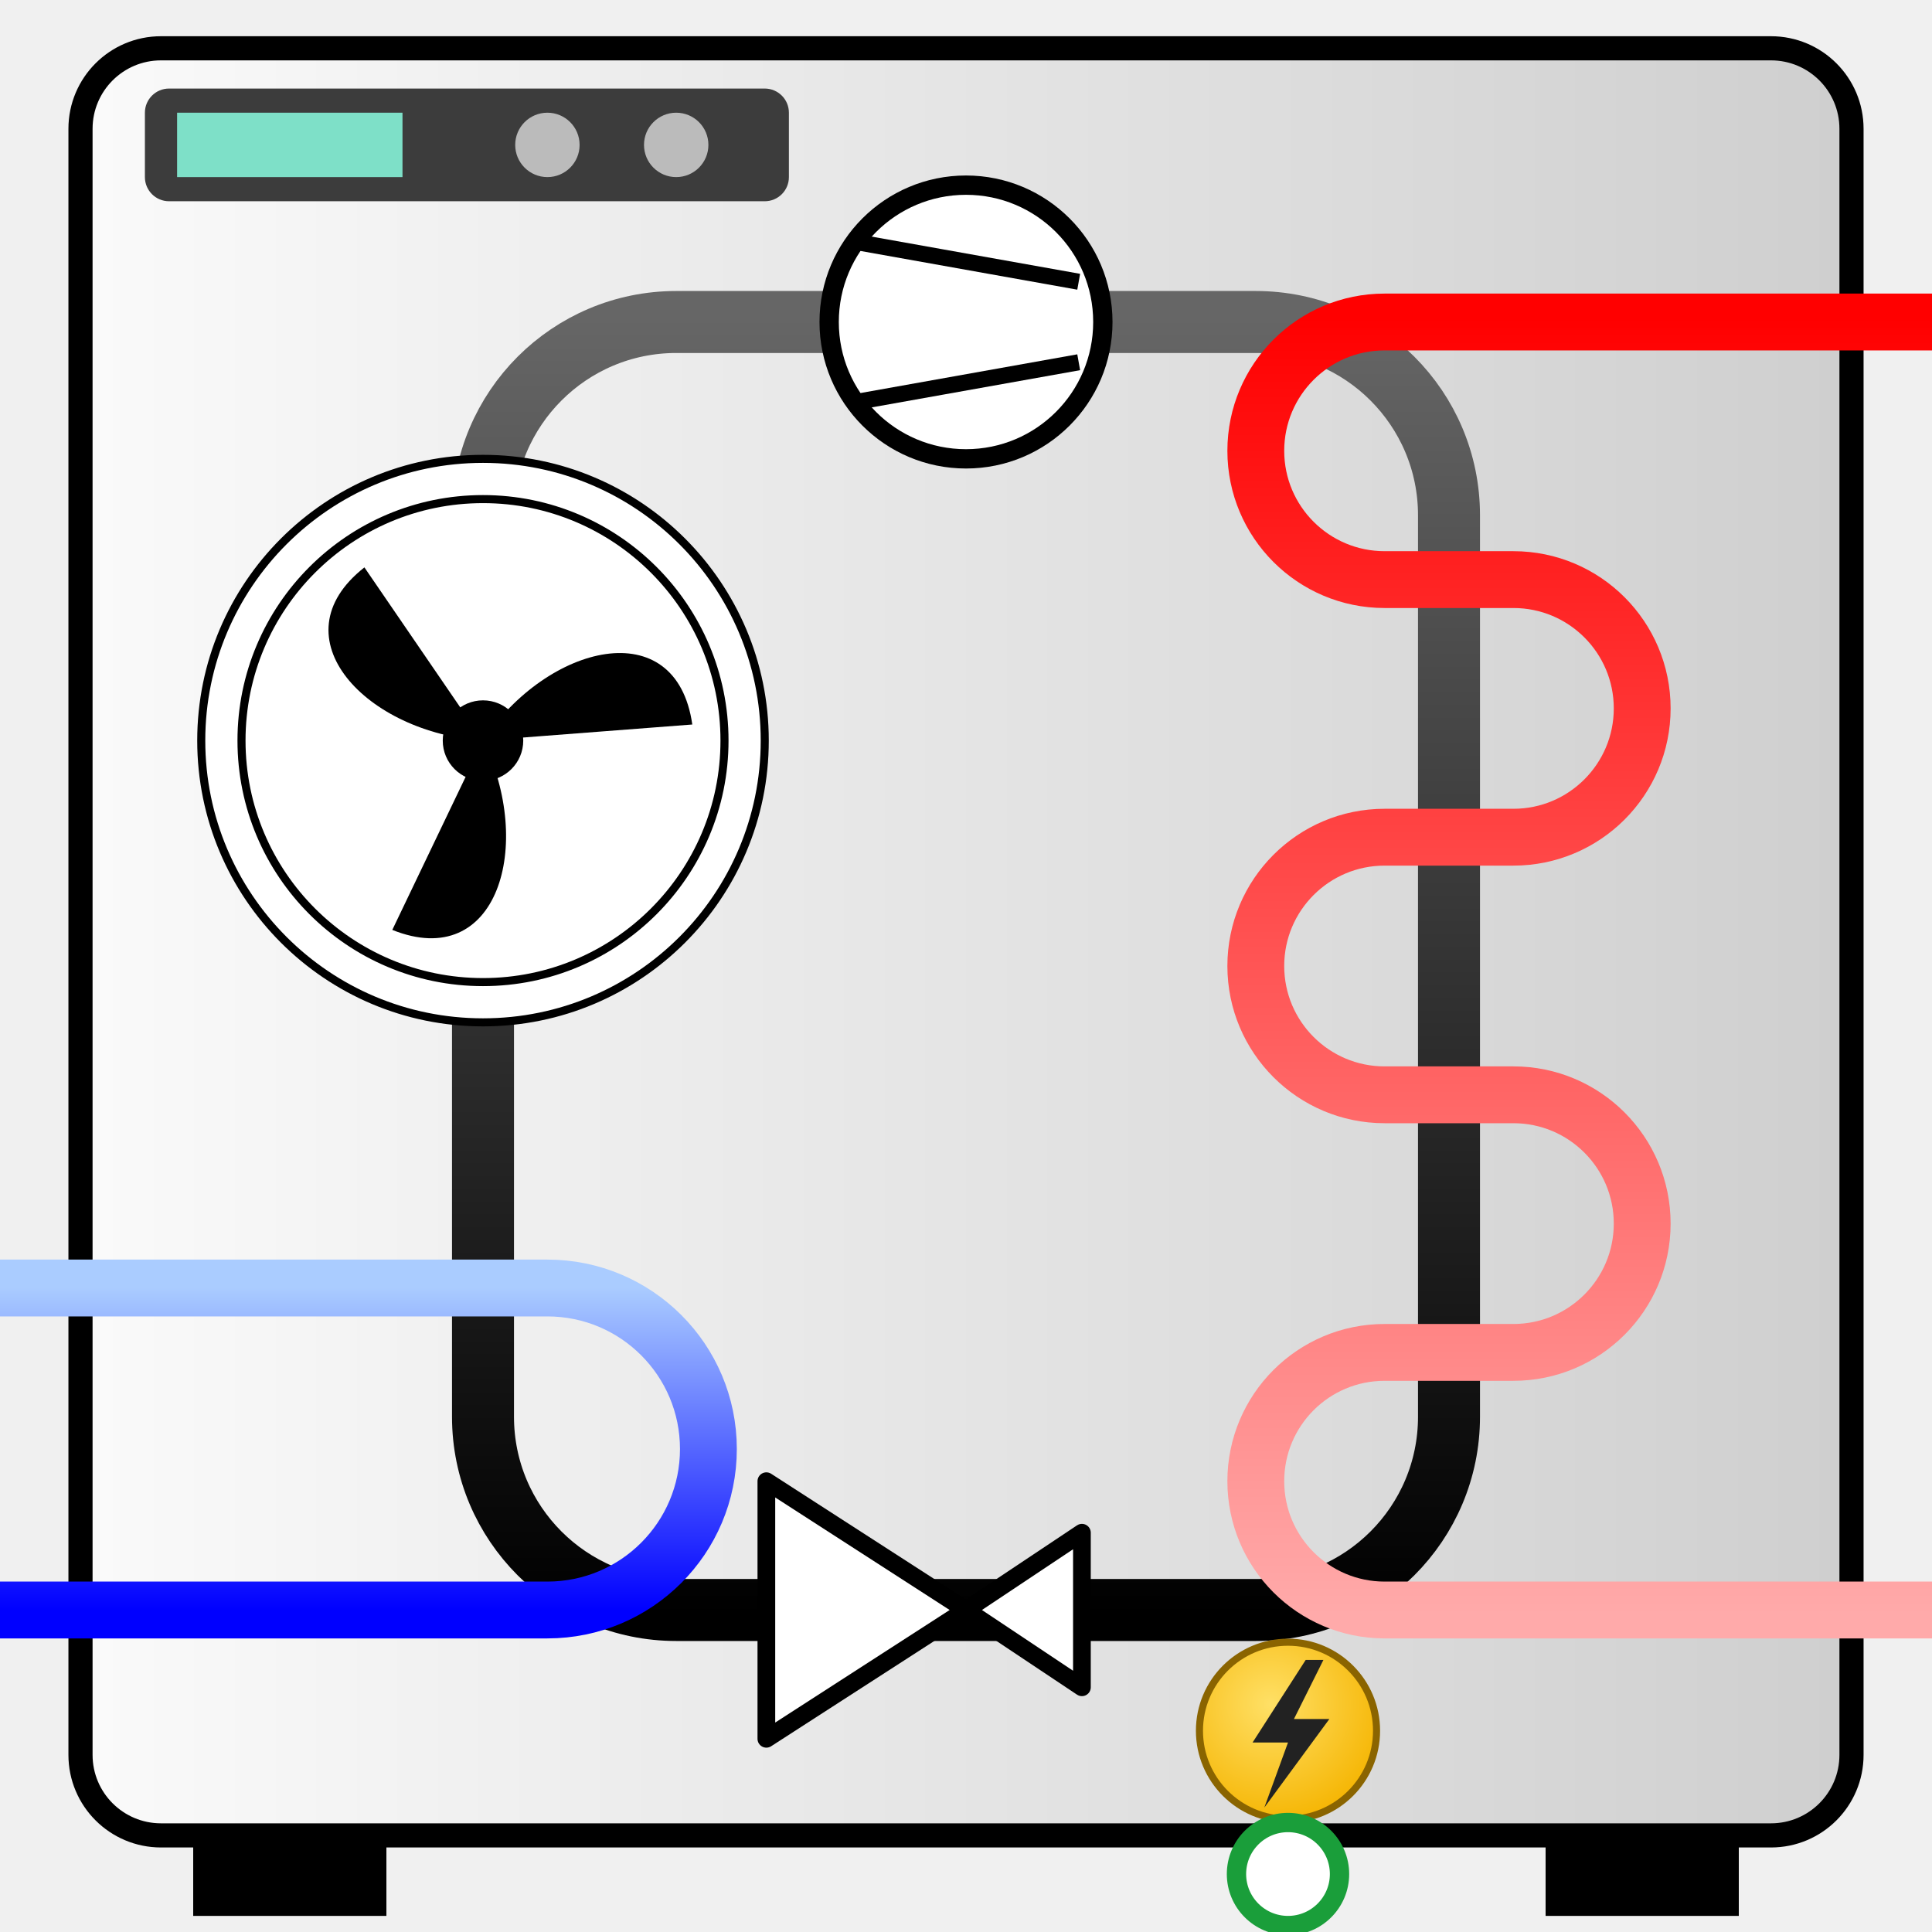
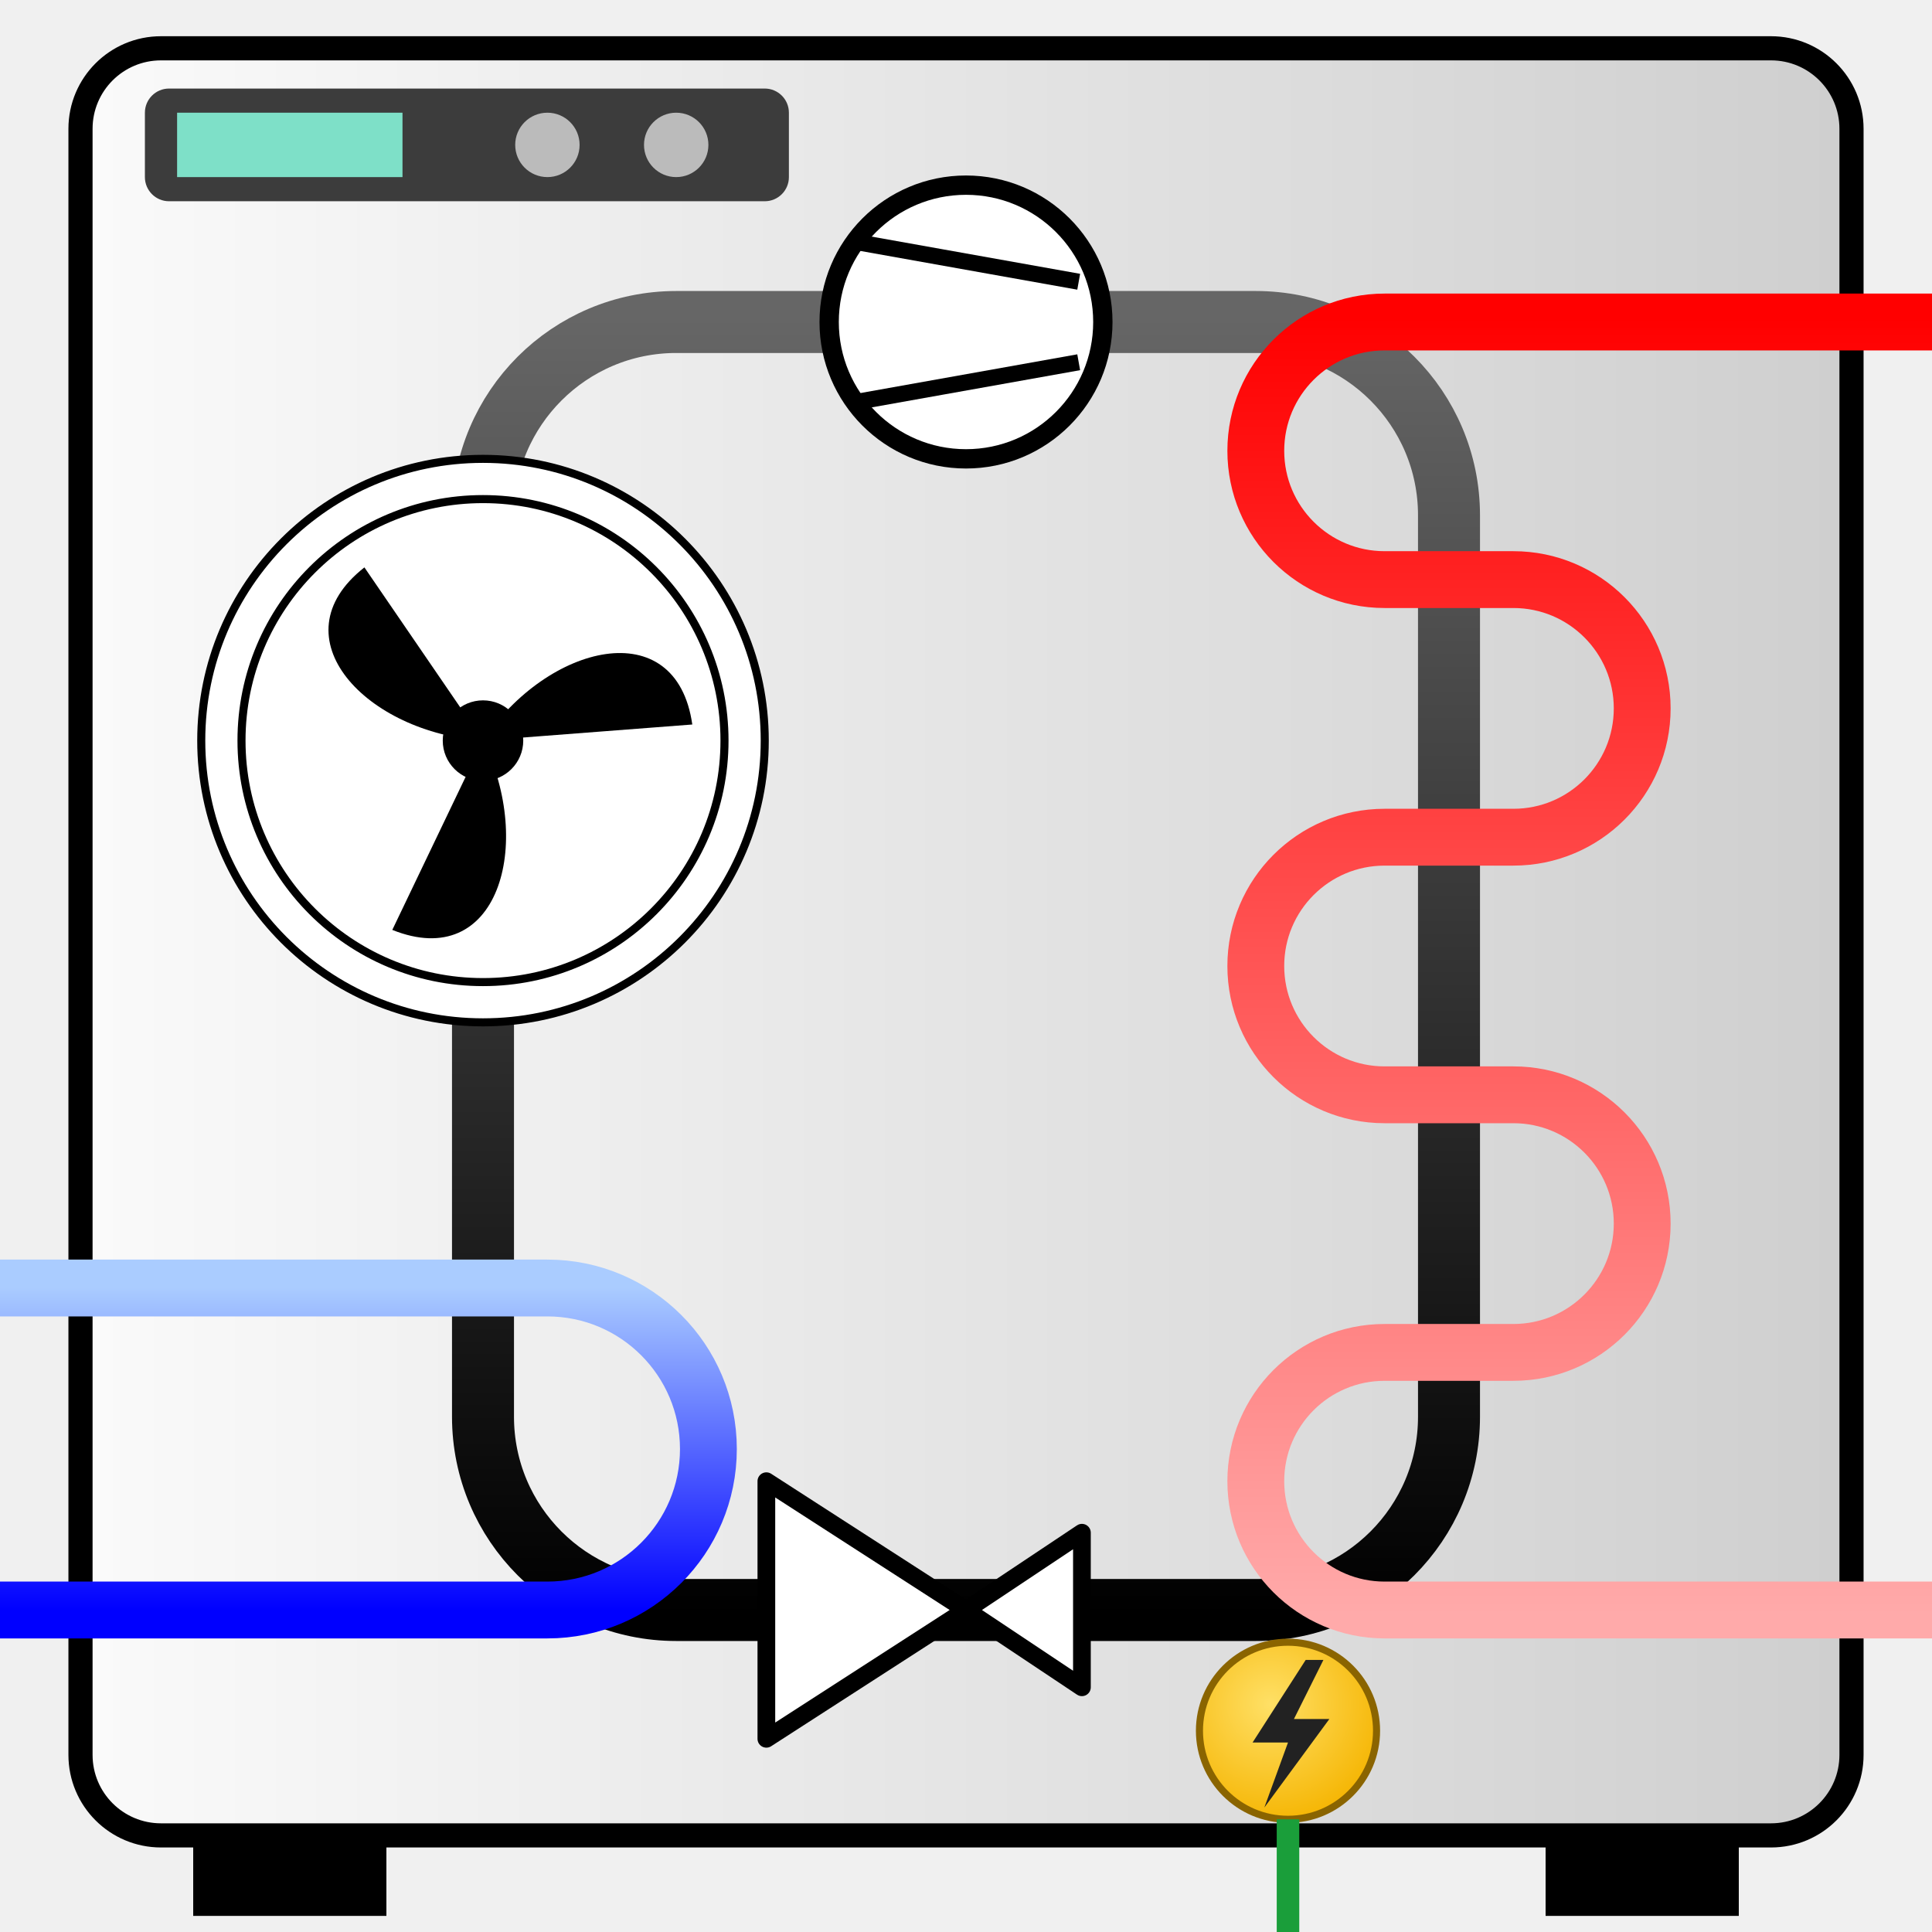
<svg xmlns="http://www.w3.org/2000/svg" version="1.1" width="120mm" height="120mm" viewBox="0 0 120 120">
  <defs>
    <radialGradient id="badge" cx="0.4" cy="0.35" r="0.7">
      <stop offset="0" stop-color="#ffe066" />
      <stop offset="1" stop-color="#f5b400" />
    </radialGradient>
    <linearGradient id="cas" x1="0" y1="0" x2="1" y2="0">
      <stop offset="0" stop-color="#fafafa" />
      <stop offset="1" stop-color="#cfcfcf" />
    </linearGradient>
    <linearGradient id="loop" x1="0" y1="0" x2="0" y2="1">
      <stop offset="0" stop-color="#666" />
      <stop offset="1" stop-color="#000" />
    </linearGradient>
    <linearGradient id="hot" x1="0" y1="1" x2="0" y2="0">
      <stop offset="0" stop-color="#ffaaaa" />
      <stop offset="1" stop-color="#ff0000" />
    </linearGradient>
    <linearGradient id="cold" x1="0" y1="1" x2="0" y2="0">
      <stop offset="0" stop-color="#0000ff" />
      <stop offset="1" stop-color="#aaccff" />
    </linearGradient>
    <linearGradient id="chill" x1="0" y1="0" x2="0" y2="1">
      <stop offset="0" stop-color="#aaccff" />
      <stop offset="1" stop-color="#0000ff" />
    </linearGradient>
    <linearGradient id="med" x1="0" y1="1" x2="0" y2="0">
      <stop offset="0" stop-color="#ffd9a0" />
      <stop offset="1" stop-color="#ff8c00" />
    </linearGradient>
  </defs>
  <rect x="12" y="114" width="12" height="5" fill="#000" />
  <rect x="96" y="114" width="12" height="5" fill="#000" />
  <rect x="5" y="3" width="110" height="111" rx="5" fill="url(#cas)" stroke="#000" stroke-width="1.5" />
  <rect x="9" y="5.5" width="40" height="7" rx="1.5" fill="#3c3c3c" />
  <rect x="11" y="7" width="14" height="4" fill="#7ee0c8" />
  <circle cx="34" cy="9" r="2" fill="#bbb" />
  <circle cx="42" cy="9" r="2" fill="#bbb" />
  <rect x="30" y="20" width="60" height="80" rx="12" fill="none" stroke="url(#loop)" stroke-width="3.85" />
  <circle cx="30" cy="46" r="17.5" fill="#fff" />
  <circle cx="30" cy="46" r="15" fill="none" stroke="#000" stroke-width="0.5" />
  <circle cx="30" cy="46" r="17.5" fill="none" stroke="#000" stroke-width="0.5" />
  <path d="M 30,46 C 34,40 42,38 43,45 Z" fill="#000" transform="rotate(0 30 46)" />
  <path d="M 30,46 C 34,40 42,38 43,45 Z" fill="#000" transform="rotate(120 30 46)" />
  <path d="M 30,46 C 34,40 42,38 43,45 Z" fill="#000" transform="rotate(240 30 46)" />
  <circle cx="30" cy="46" r="2.5" fill="#000" />
  <path d="M 0,80 H 34 A 10.00,10.00 0 0 1 34,100.00 H 0" stroke="url(#cold)" stroke-width="3.53" fill="none" />
  <path d="M 120,20 H 86 A 8.00,8.00 0 0 0 86,36.00 H 94 A 8.00,8.00 0 0 1 94,52.00 H 86 A 8.00,8.00 0 0 0 86,68.00 H 94 A 8.00,8.00 0 0 1 94,84.00 H 86 A 8.00,8.00 0 0 0 86,100.00 H 120" stroke="url(#hot)" stroke-width="3.53" fill="none" />
  <circle cx="60" cy="20" r="8.5" fill="#fff" stroke="#000" stroke-width="1.2" />
  <path d="M 53,15 L 67,17.5 M 53,25 L 67,22.5" stroke="#000" stroke-width="1" />
  <polygon points="60,100 67.2,95.2 67.2,104.8" fill="#fff" stroke="#000" stroke-width="1.1" stroke-linejoin="round" />
  <polygon points="60,100 47.6,92 47.6,108" fill="#fff" stroke="#000" stroke-width="1.1" stroke-linejoin="round" />
  <circle cx="80" cy="107.5" r="5.5" fill="url(#badge)" stroke="#8a6400" stroke-width="0.44" />
  <path d="M 81.10,103.10 L 77.80,108.23 L 80.00,108.23 L 78.53,112.27 L 82.57,106.77 L 80.37,106.77 L 82.20,103.10 Z" fill="#222" />
-   <circle cx="80" cy="116.4" r="3.2" fill="#fff" stroke="#1a9e3a" stroke-width="1.2" />
+   <line x1="80" y1="113" x2="80" y2="120" stroke="#1a9e3a" stroke-width="1.4" />
</svg>
